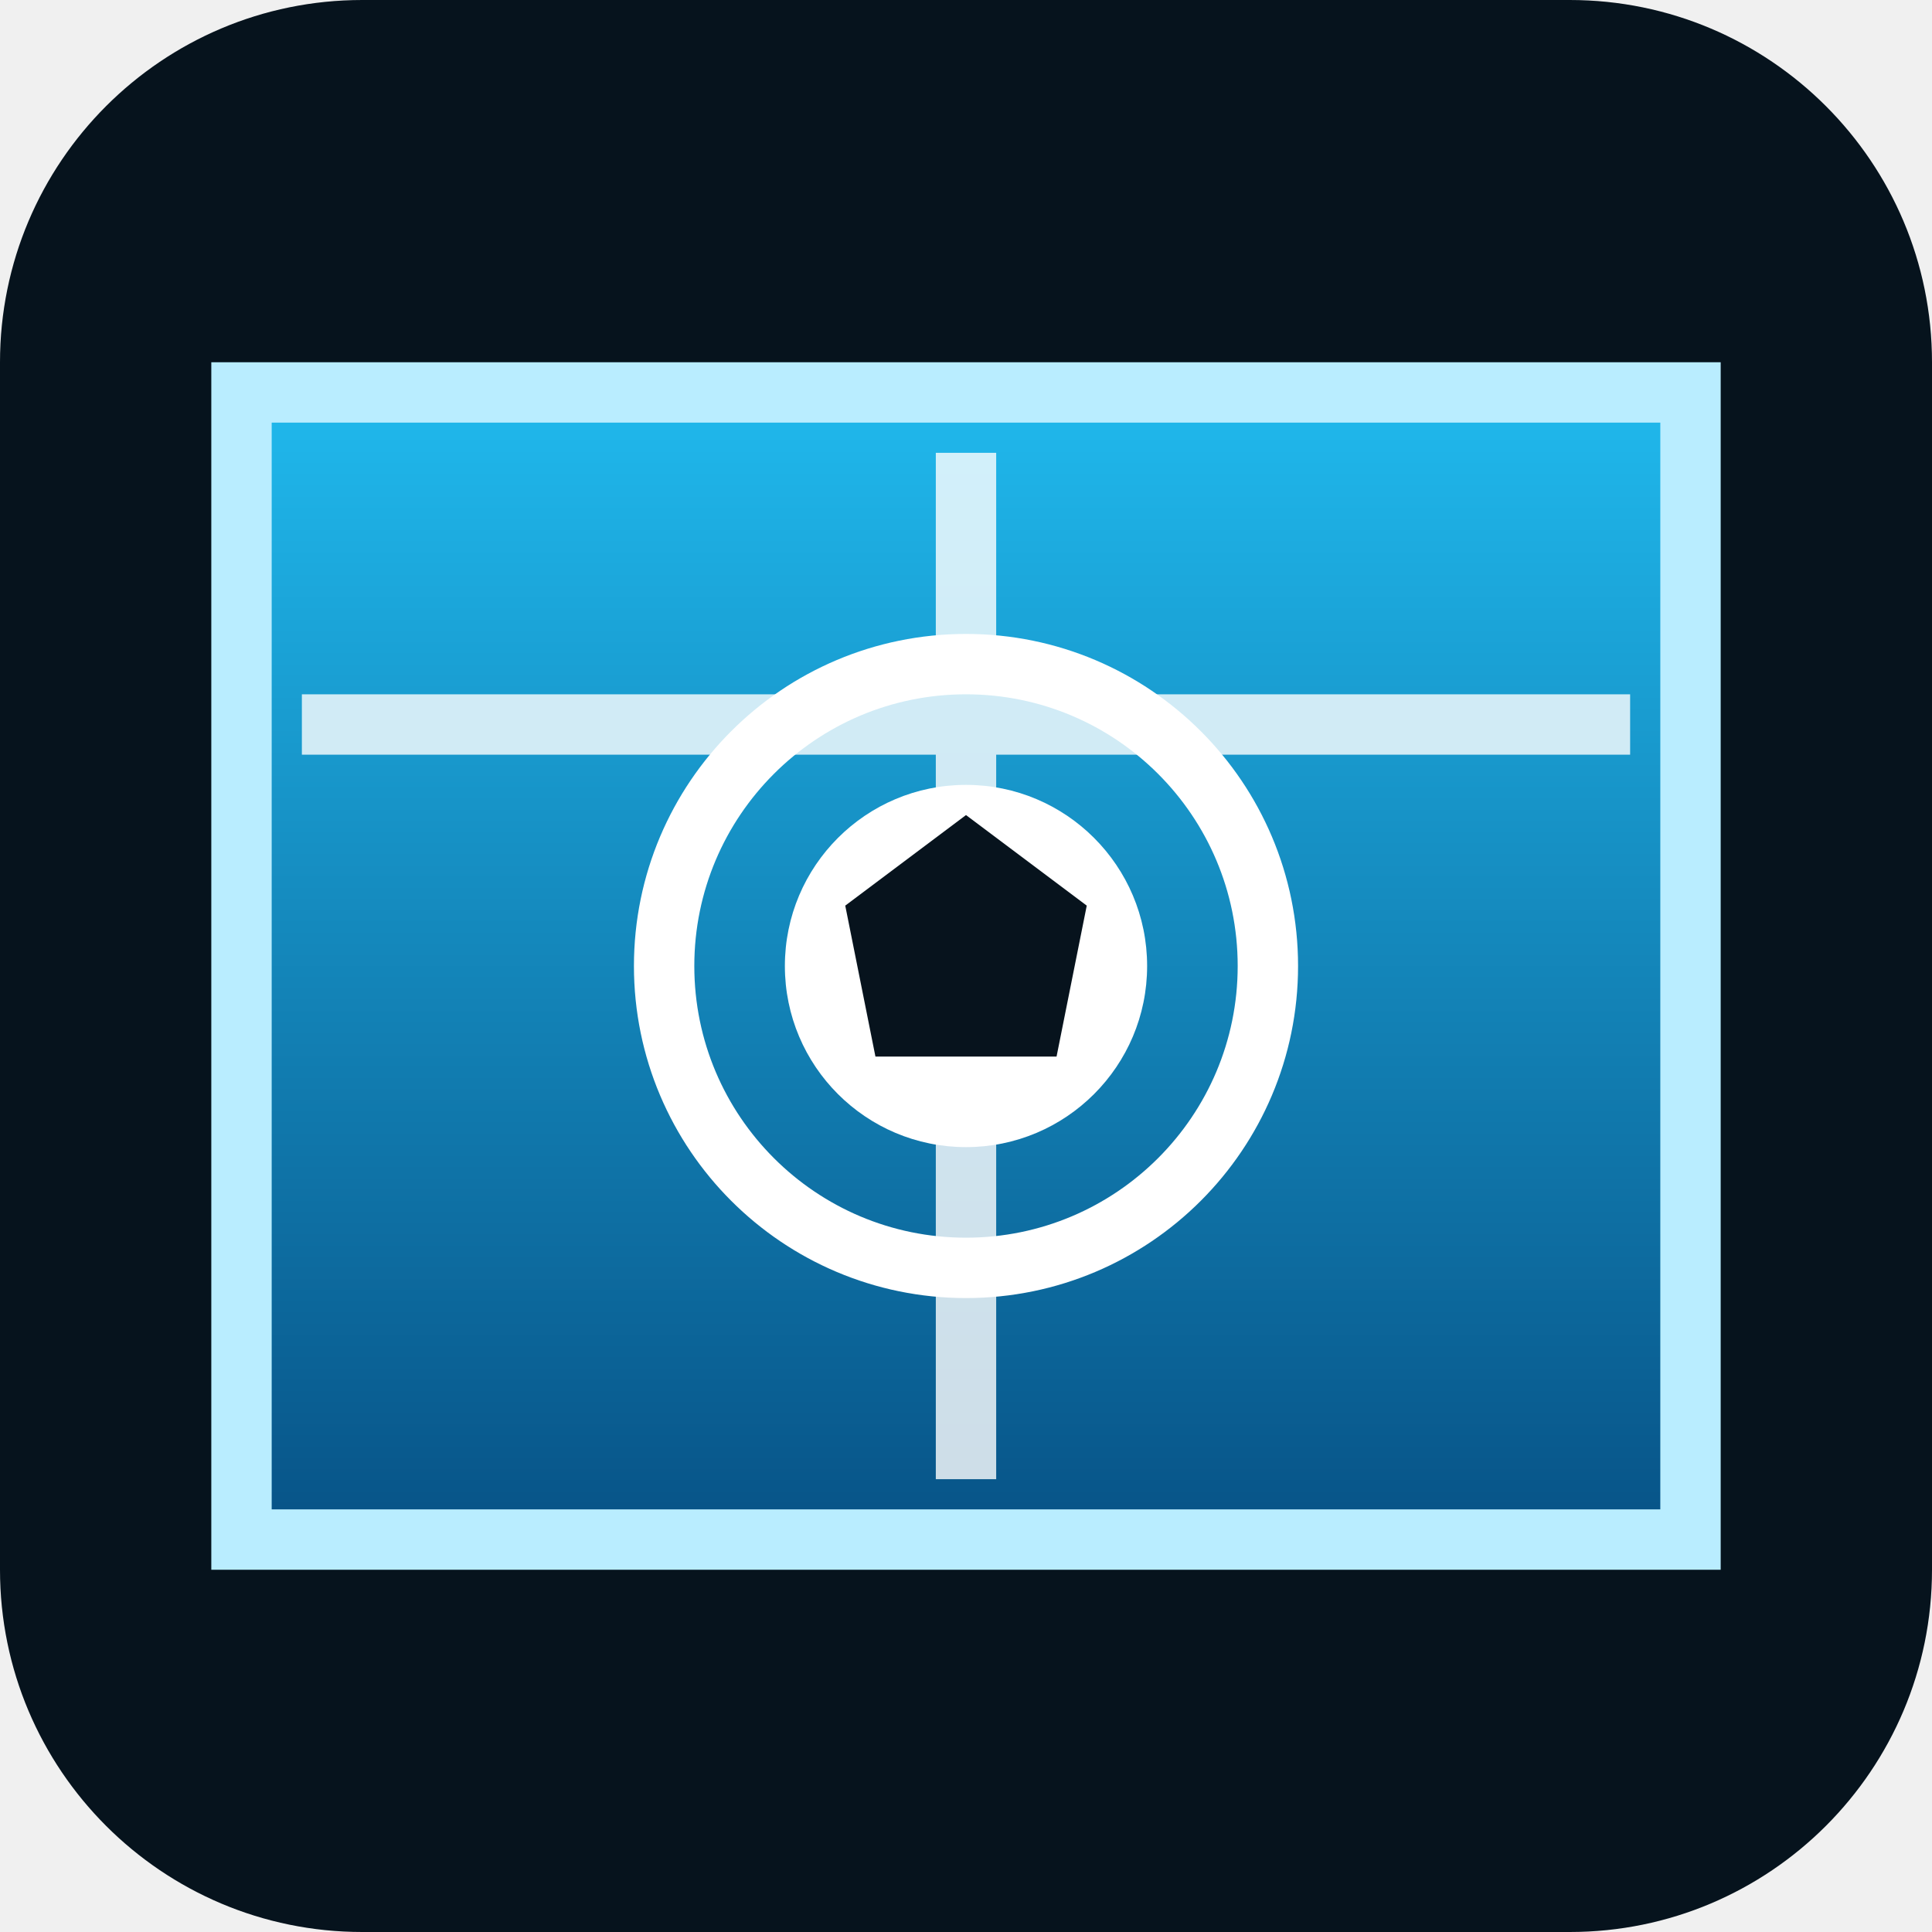
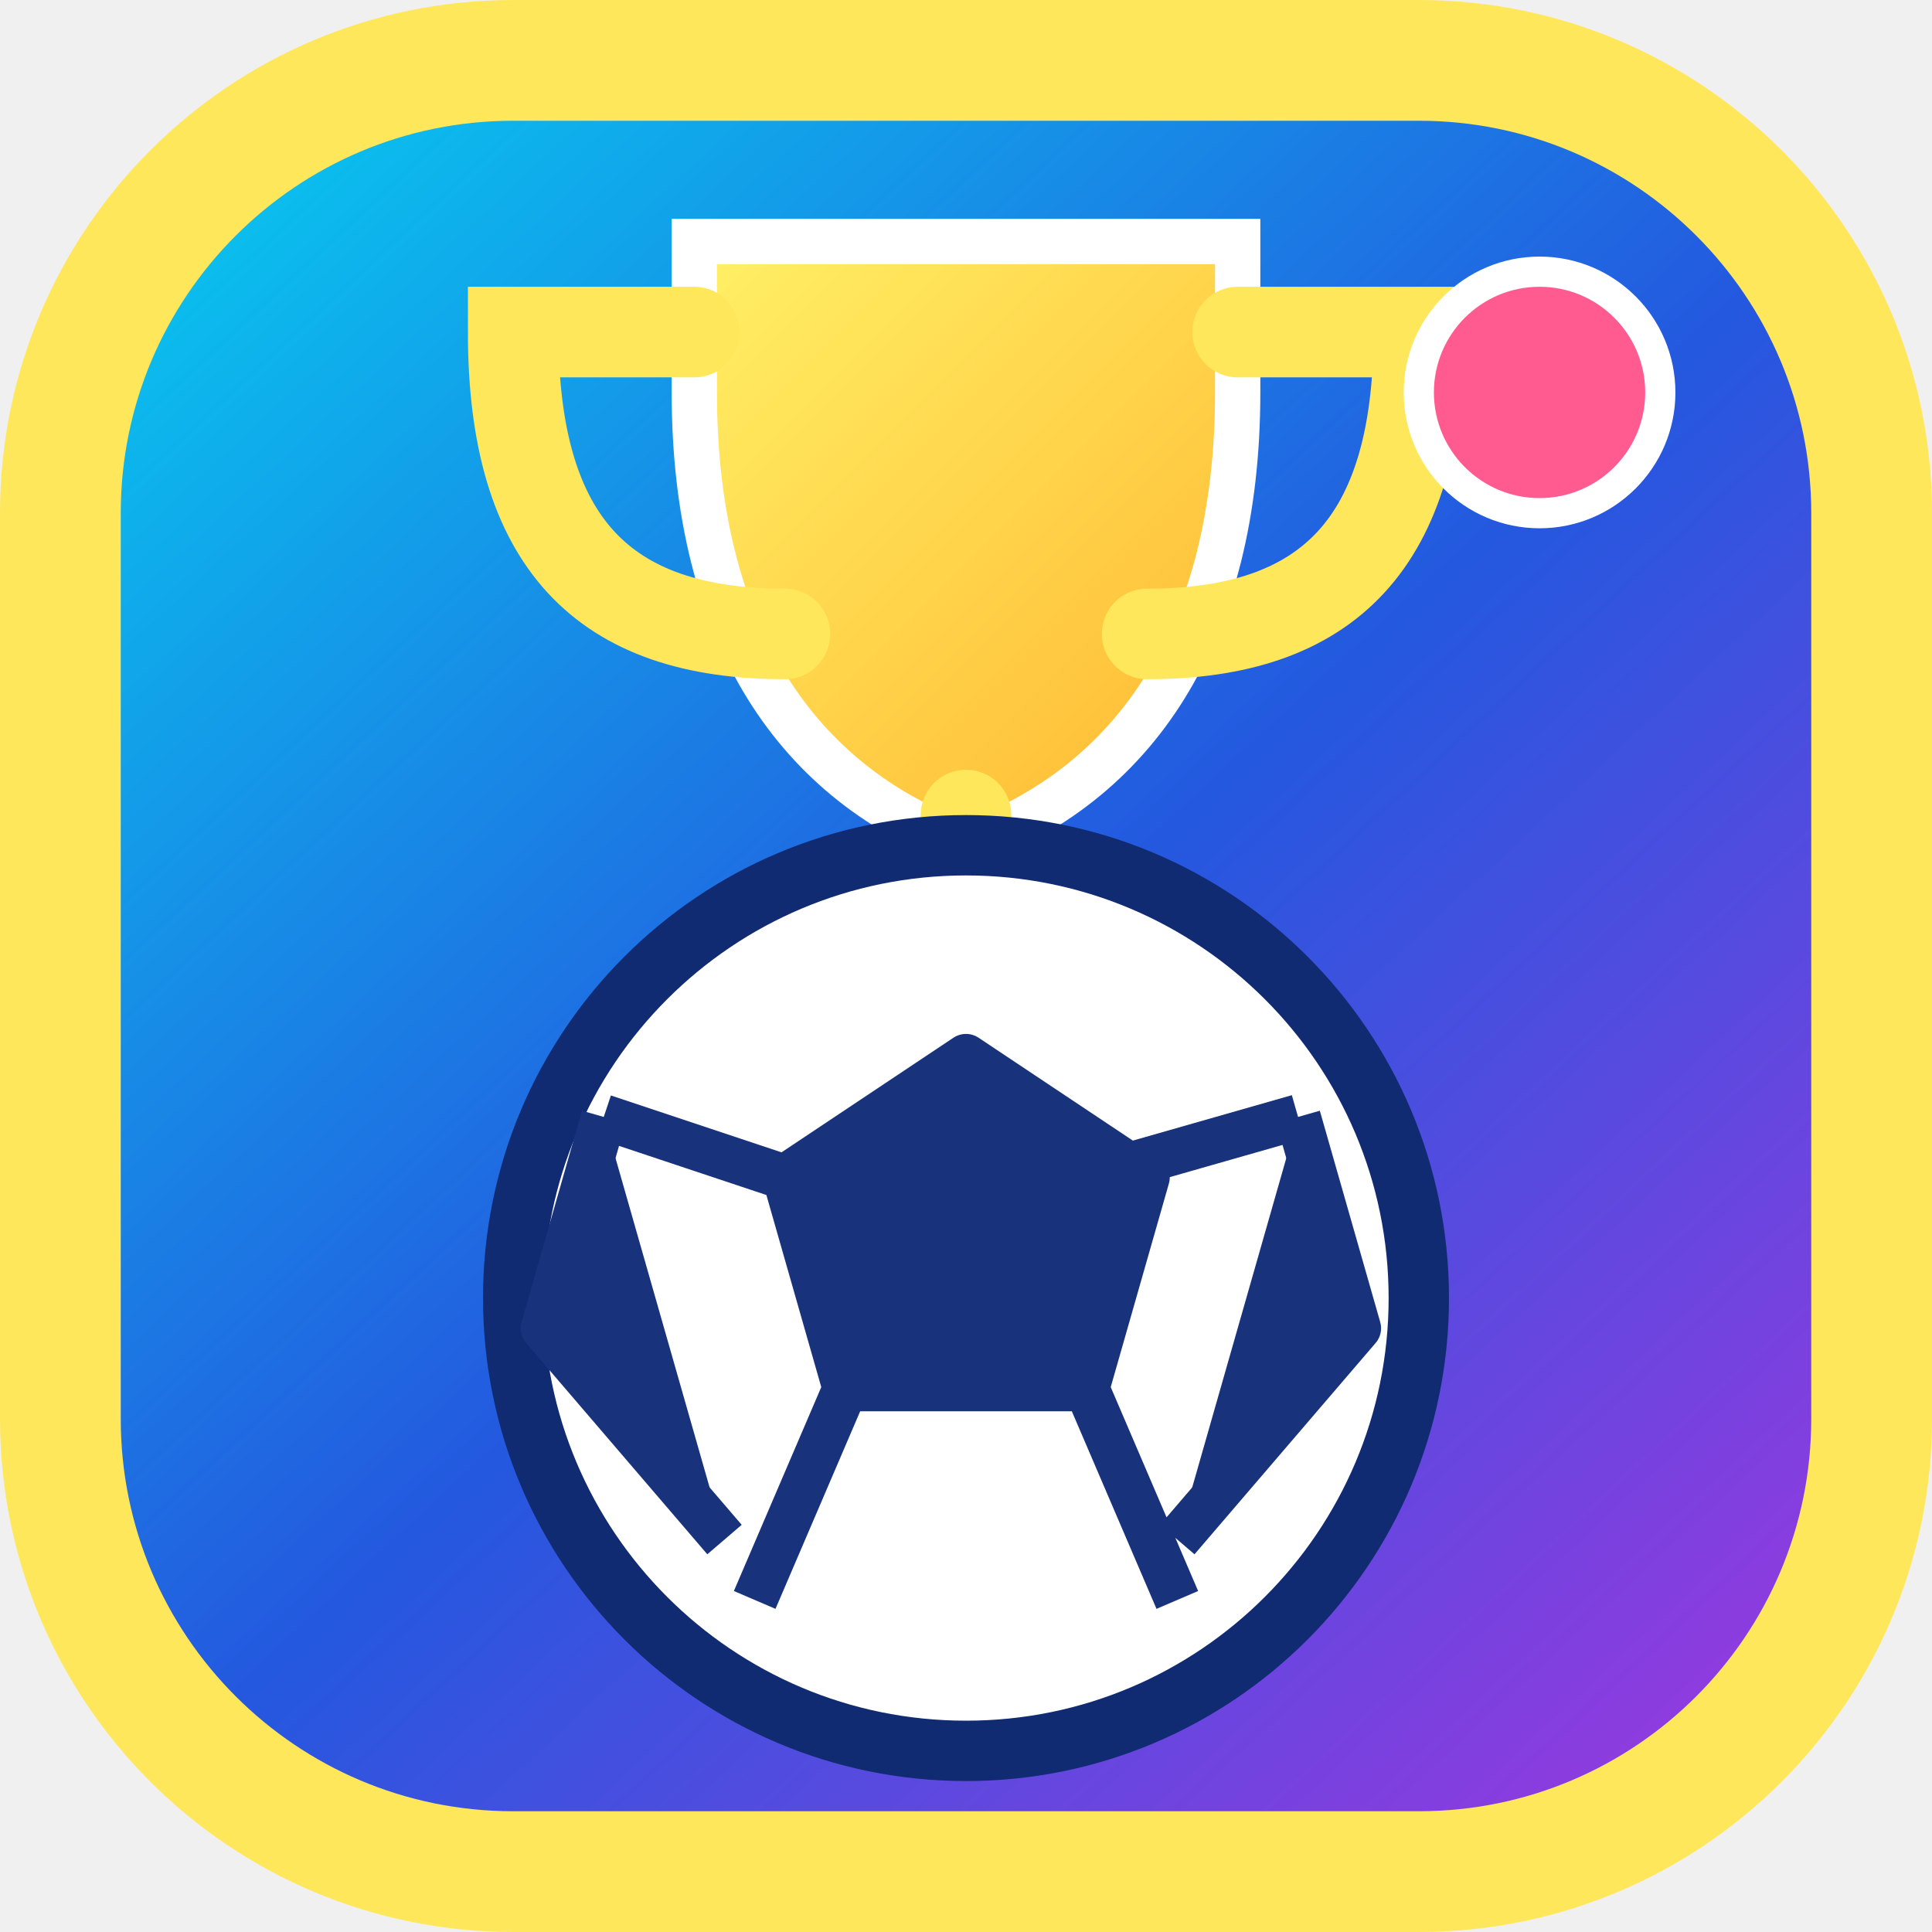
<svg xmlns="http://www.w3.org/2000/svg" viewBox="0 0 64 64">
  <defs>
-     <linearGradient id="g" x2="0" y2="1">
-       <stop stop-color="#20b9ed" />
-       <stop offset="1" stop-color="#075286" />
+     <linearGradient id="bg" x1="6" y1="4" x2="58" y2="60" gradientUnits="userSpaceOnUse">
+       <stop stop-color="#08c8ef" />
+       <stop offset=".52" stop-color="#2458df" />
+       <stop offset="1" stop-color="#9a38df" />
+     </linearGradient>
+     <linearGradient id="cup" x1="22" y1="6" x2="43" y2="27" gradientUnits="userSpaceOnUse">
+       <stop stop-color="#fff56a" />
+       <stop offset="1" stop-color="#ffb52e" />
    </linearGradient>
  </defs>
-   <rect width="64" height="64" rx="12" fill="#06131d" />
-   <path d="M8 13h48v38H8z" fill="url(#g)" stroke="#b9edff" stroke-width="2" />
-   <path d="M10 24h44M32 15v34" stroke="#fff" stroke-width="2" opacity=".8" />
-   <circle cx="32" cy="32" r="10" fill="none" stroke="#fff" stroke-width="2" />
-   <circle cx="32" cy="32" r="6" fill="#fff" />
-   <path d="m32 27 4 3-1 5h-6l-1-5z" fill="#07131d" />
+   <rect x="2" y="2" width="60" height="60" rx="15" fill="url(#bg)" stroke="#ffe75b" stroke-width="4" />
+   <path d="M23 8h18v5c0 8-3.4 13-9 15-5.6-2-9-7-9-15V8Z" fill="url(#cup)" stroke="#fff" stroke-width="1.5" />
+   <path d="M23 11h-6c0 7 3 10 9 10M41 11h6c0 7-3 10-9 10M32 27v5M25 33h14" fill="none" stroke="#ffe75b" stroke-width="3" stroke-linecap="round" />
+   <circle cx="32" cy="43" r="15" fill="#fff" stroke="#112b72" stroke-width="2" />
+   <path d="m32 35 6 4-2 7h-8l-2-7 6-4Zm-6 4-6-2m16 2 7-2m-7 9 3 7m-11-7-3 7m-5-16-2 7 6 7m19-14 2 7-6 7" fill="#18337c" stroke="#18337c" stroke-width="1.5" stroke-linejoin="round" />
+   <circle cx="51" cy="13" r="4" fill="#ff5b91" stroke="#fff" />
</svg>
